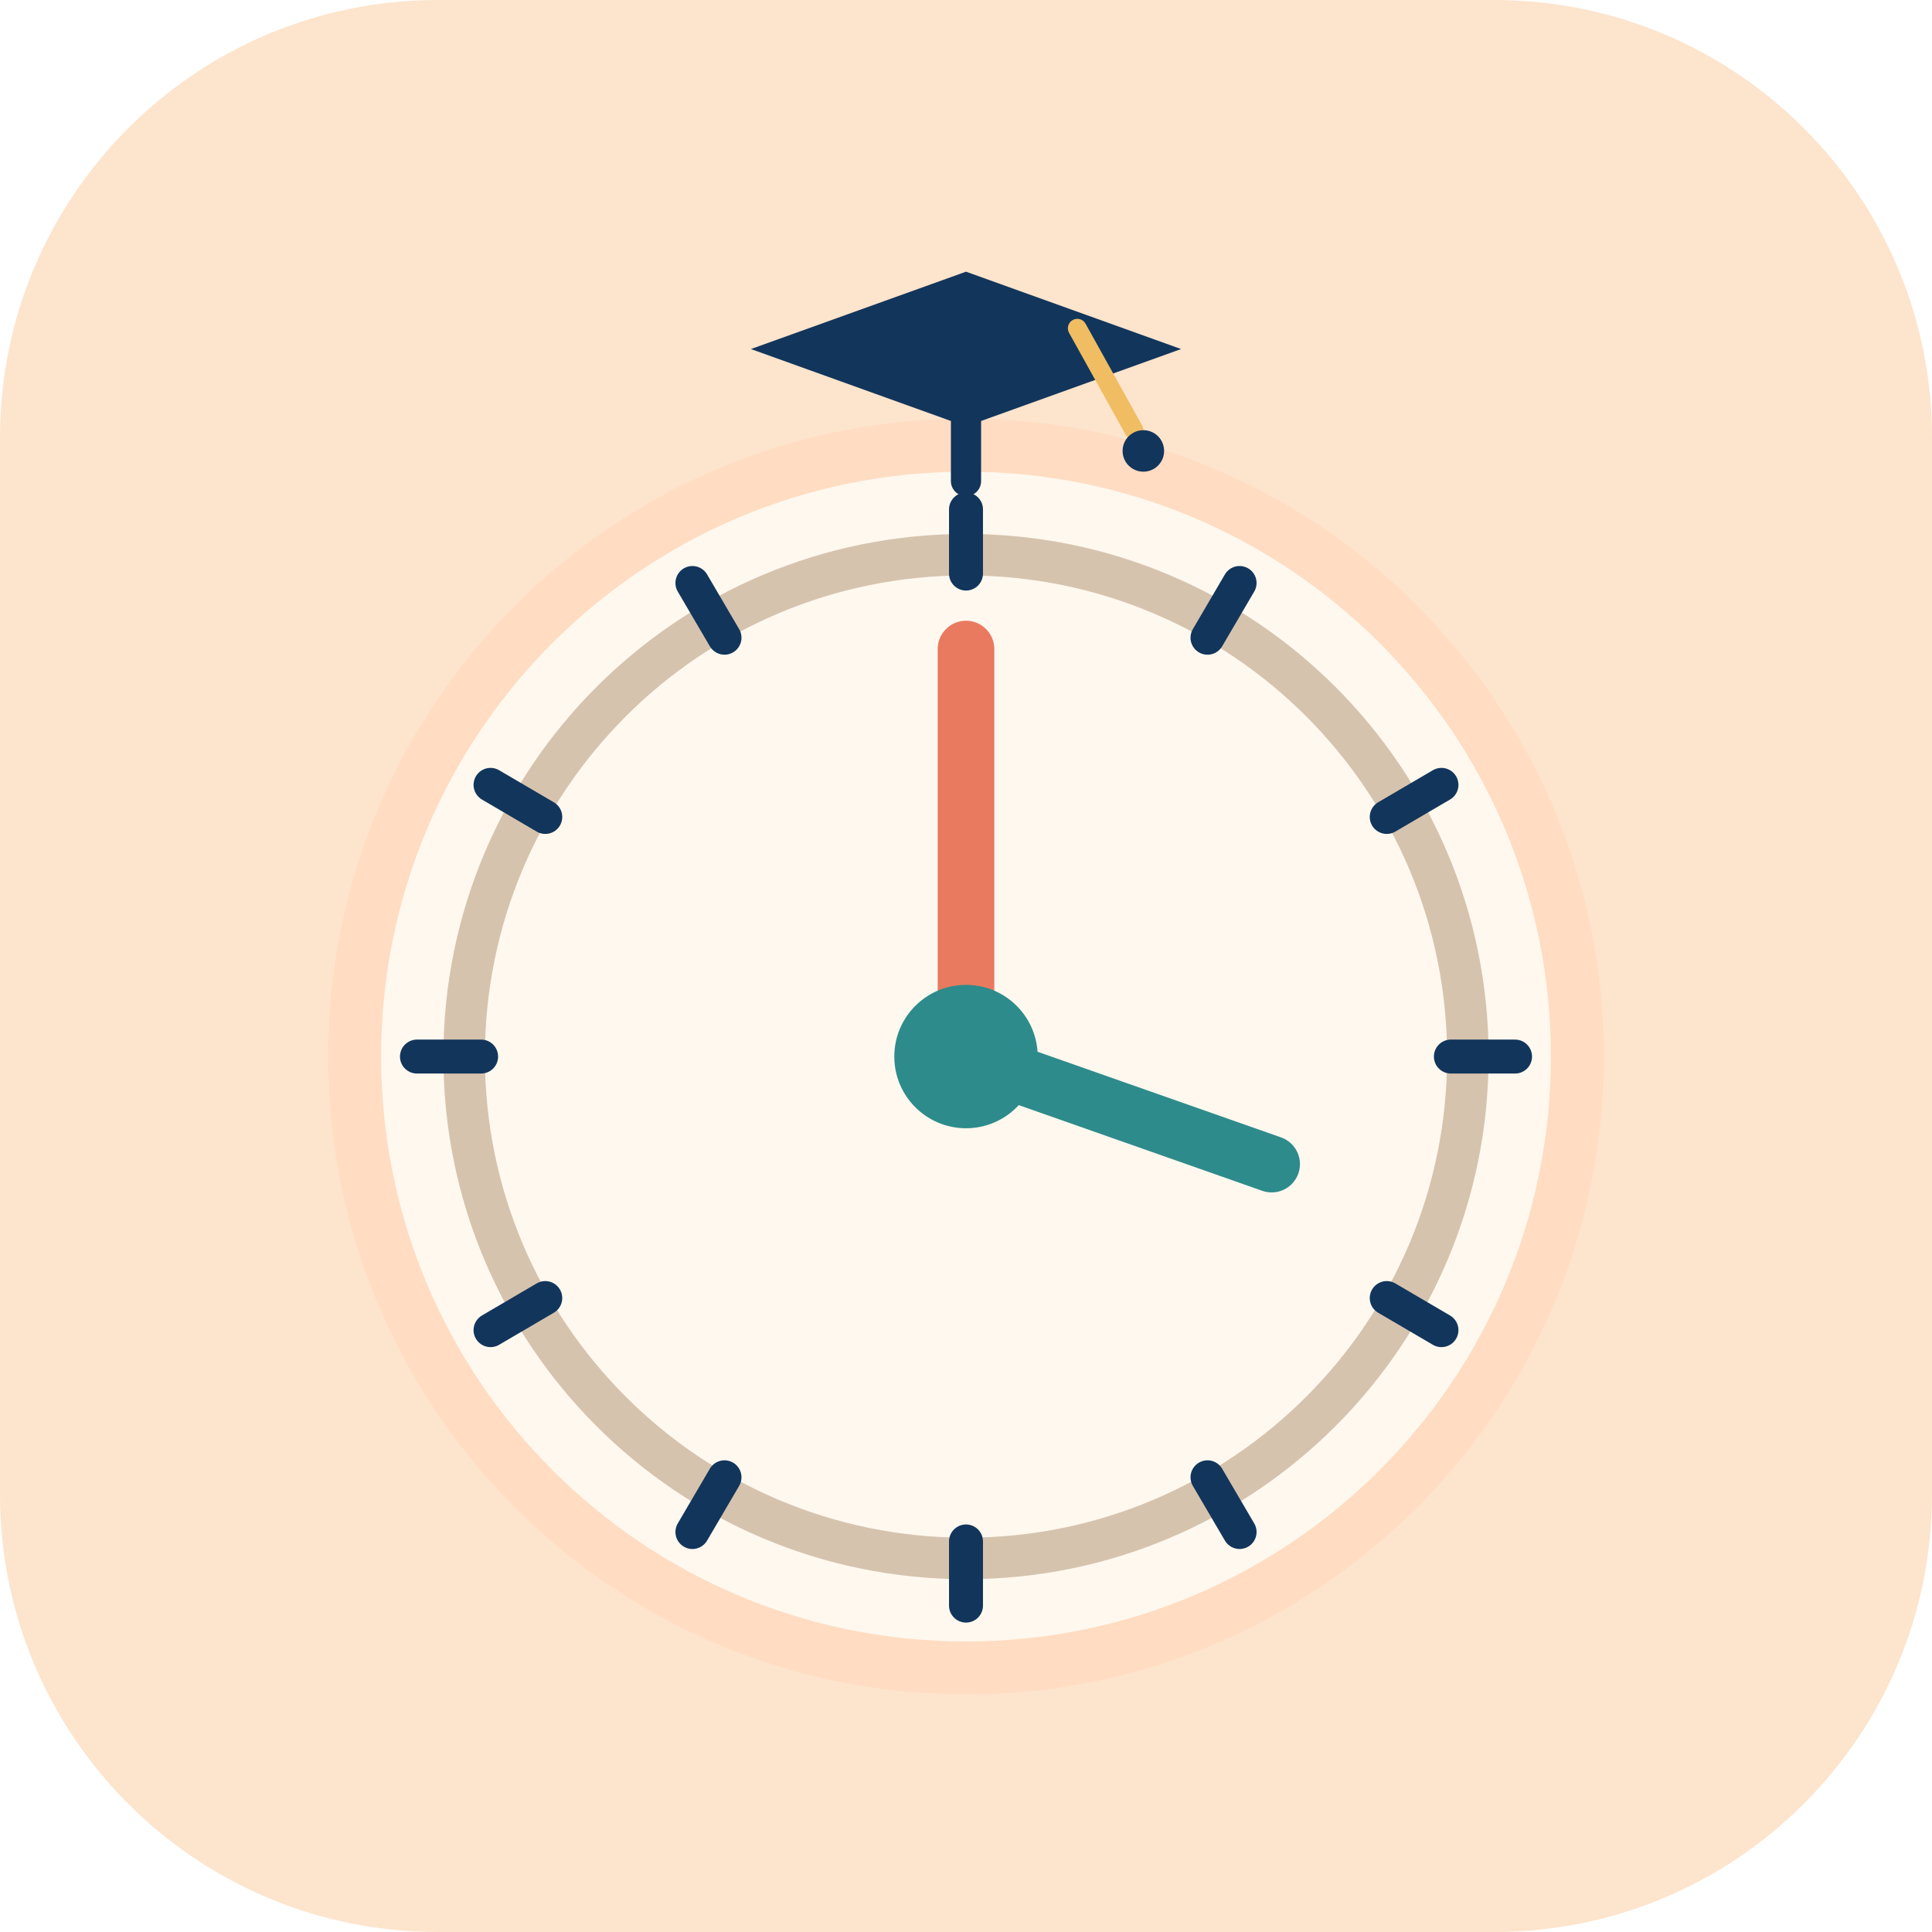
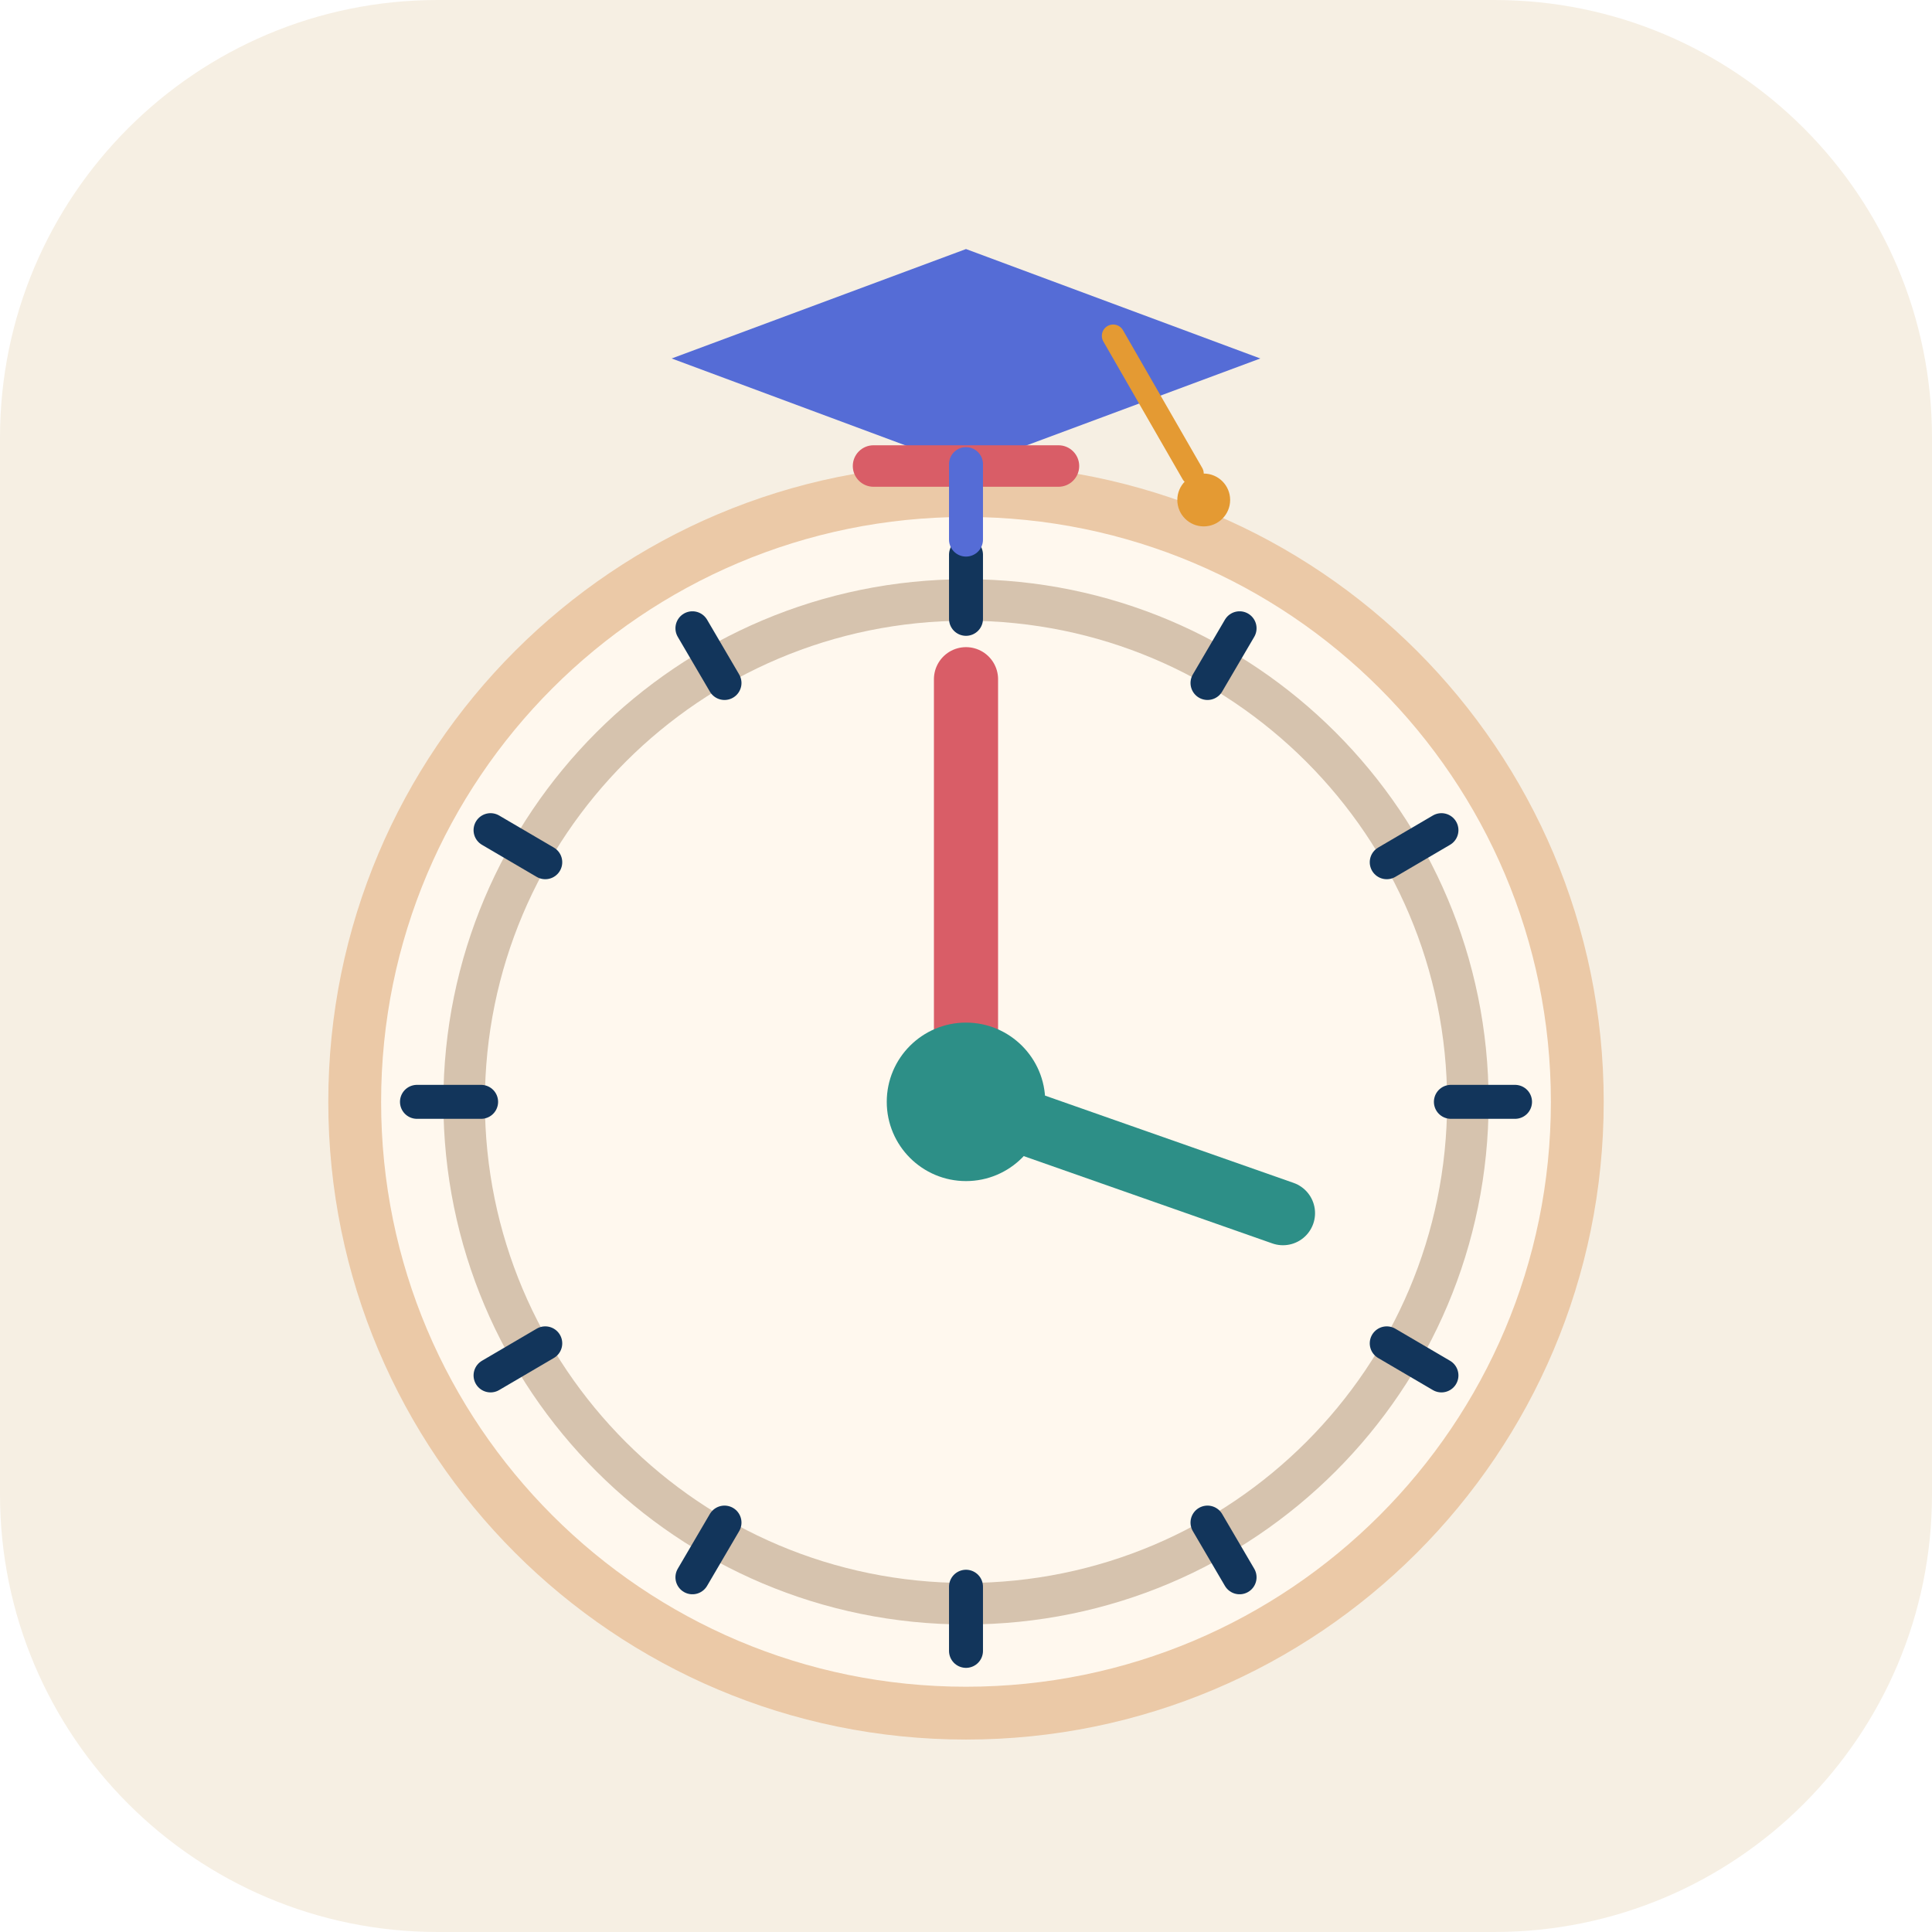
<svg xmlns="http://www.w3.org/2000/svg" width="1024" height="1024" viewBox="0 0 1024 1024" fill="none">
-   <rect width="1024" height="1024" rx="232" fill="#FDE4CC" />
-   <circle cx="512" cy="560" r="324" fill="#FFF8EE" stroke="#FFDCC2" stroke-width="28" />
-   <circle cx="512" cy="560" r="266" fill="none" stroke="#D6C3AE" stroke-width="22" />
-   <line x1="512" y1="304" x2="512" y2="270" stroke="#12355B" stroke-width="18" stroke-linecap="round" />
-   <line x1="640" y1="338" x2="657" y2="309" stroke="#12355B" stroke-width="18" stroke-linecap="round" />
-   <line x1="735" y1="433" x2="764" y2="416" stroke="#12355B" stroke-width="18" stroke-linecap="round" />
-   <line x1="769" y1="560" x2="803" y2="560" stroke="#12355B" stroke-width="18" stroke-linecap="round" />
-   <line x1="735" y1="688" x2="764" y2="705" stroke="#12355B" stroke-width="18" stroke-linecap="round" />
-   <line x1="640" y1="783" x2="657" y2="812" stroke="#12355B" stroke-width="18" stroke-linecap="round" />
-   <line x1="512" y1="817" x2="512" y2="851" stroke="#12355B" stroke-width="18" stroke-linecap="round" />
-   <line x1="384" y1="783" x2="367" y2="812" stroke="#12355B" stroke-width="18" stroke-linecap="round" />
-   <line x1="289" y1="688" x2="260" y2="705" stroke="#12355B" stroke-width="18" stroke-linecap="round" />
-   <line x1="255" y1="560" x2="221" y2="560" stroke="#12355B" stroke-width="18" stroke-linecap="round" />
-   <line x1="289" y1="433" x2="260" y2="416" stroke="#12355B" stroke-width="18" stroke-linecap="round" />
-   <line x1="384" y1="338" x2="367" y2="309" stroke="#12355B" stroke-width="18" stroke-linecap="round" />
-   <polygon points="398,185 512,144 626,185 512,226" fill="#12355B" />
-   <line x1="512" y1="223" x2="512" y2="255" stroke="#12355B" stroke-width="16" stroke-linecap="round" />
-   <line x1="571" y1="174" x2="601" y2="228" stroke="#F1BD63" stroke-width="10" stroke-linecap="round" />
-   <circle cx="606" cy="239" r="11" fill="#12355B" />
-   <line x1="512" y1="560" x2="512" y2="344" stroke="#E97A5F" stroke-width="30" stroke-linecap="round" />
-   <line x1="512" y1="560" x2="674" y2="617" stroke="#2E8B8B" stroke-width="30" stroke-linecap="round" />
-   <circle cx="512" cy="560" r="38" fill="#2E8B8B" />
+   <rect width="1024" height="1024" rx="232" fill="#F6EFE3" />
+   <circle cx="512" cy="584" r="324" fill="#FFF8EE" stroke="#EBC9A7" stroke-width="28" />
+   <circle cx="512" cy="584" r="266" fill="none" stroke="#D6C3AE" stroke-width="22" />
+   <line x1="512" y1="328" x2="512" y2="294" stroke="#12355B" stroke-width="18" stroke-linecap="round" />
+   <line x1="640" y1="362" x2="657" y2="333" stroke="#12355B" stroke-width="18" stroke-linecap="round" />
+   <line x1="735" y1="457" x2="764" y2="440" stroke="#12355B" stroke-width="18" stroke-linecap="round" />
+   <line x1="769" y1="584" x2="803" y2="584" stroke="#12355B" stroke-width="18" stroke-linecap="round" />
+   <line x1="735" y1="712" x2="764" y2="729" stroke="#12355B" stroke-width="18" stroke-linecap="round" />
+   <line x1="640" y1="807" x2="657" y2="836" stroke="#12355B" stroke-width="18" stroke-linecap="round" />
+   <line x1="512" y1="841" x2="512" y2="875" stroke="#12355B" stroke-width="18" stroke-linecap="round" />
+   <line x1="384" y1="807" x2="367" y2="836" stroke="#12355B" stroke-width="18" stroke-linecap="round" />
+   <line x1="289" y1="712" x2="260" y2="729" stroke="#12355B" stroke-width="18" stroke-linecap="round" />
+   <line x1="255" y1="584" x2="221" y2="584" stroke="#12355B" stroke-width="18" stroke-linecap="round" />
+   <line x1="289" y1="457" x2="260" y2="440" stroke="#12355B" stroke-width="18" stroke-linecap="round" />
+   <line x1="384" y1="362" x2="367" y2="333" stroke="#12355B" stroke-width="18" stroke-linecap="round" />
+   <polygon points="356,190 512,132 668,190 512,248" fill="#556CD6" />
+   <rect x="452" y="236" width="120" height="22" rx="11" fill="#D95D67" />
+   <line x1="512" y1="246" x2="512" y2="286" stroke="#556CD6" stroke-width="18" stroke-linecap="round" />
+   <line x1="590" y1="178" x2="632" y2="251" stroke="#E49A33" stroke-width="12" stroke-linecap="round" />
+   <circle cx="638" cy="265" r="14" fill="#E49A33" />
+   <line x1="512" y1="584" x2="512" y2="360" stroke="#D95D67" stroke-width="34" stroke-linecap="round" />
+   <line x1="512" y1="584" x2="680" y2="643" stroke="#2D8F87" stroke-width="34" stroke-linecap="round" />
+   <circle cx="512" cy="584" r="42" fill="#2D8F87" />
</svg>
